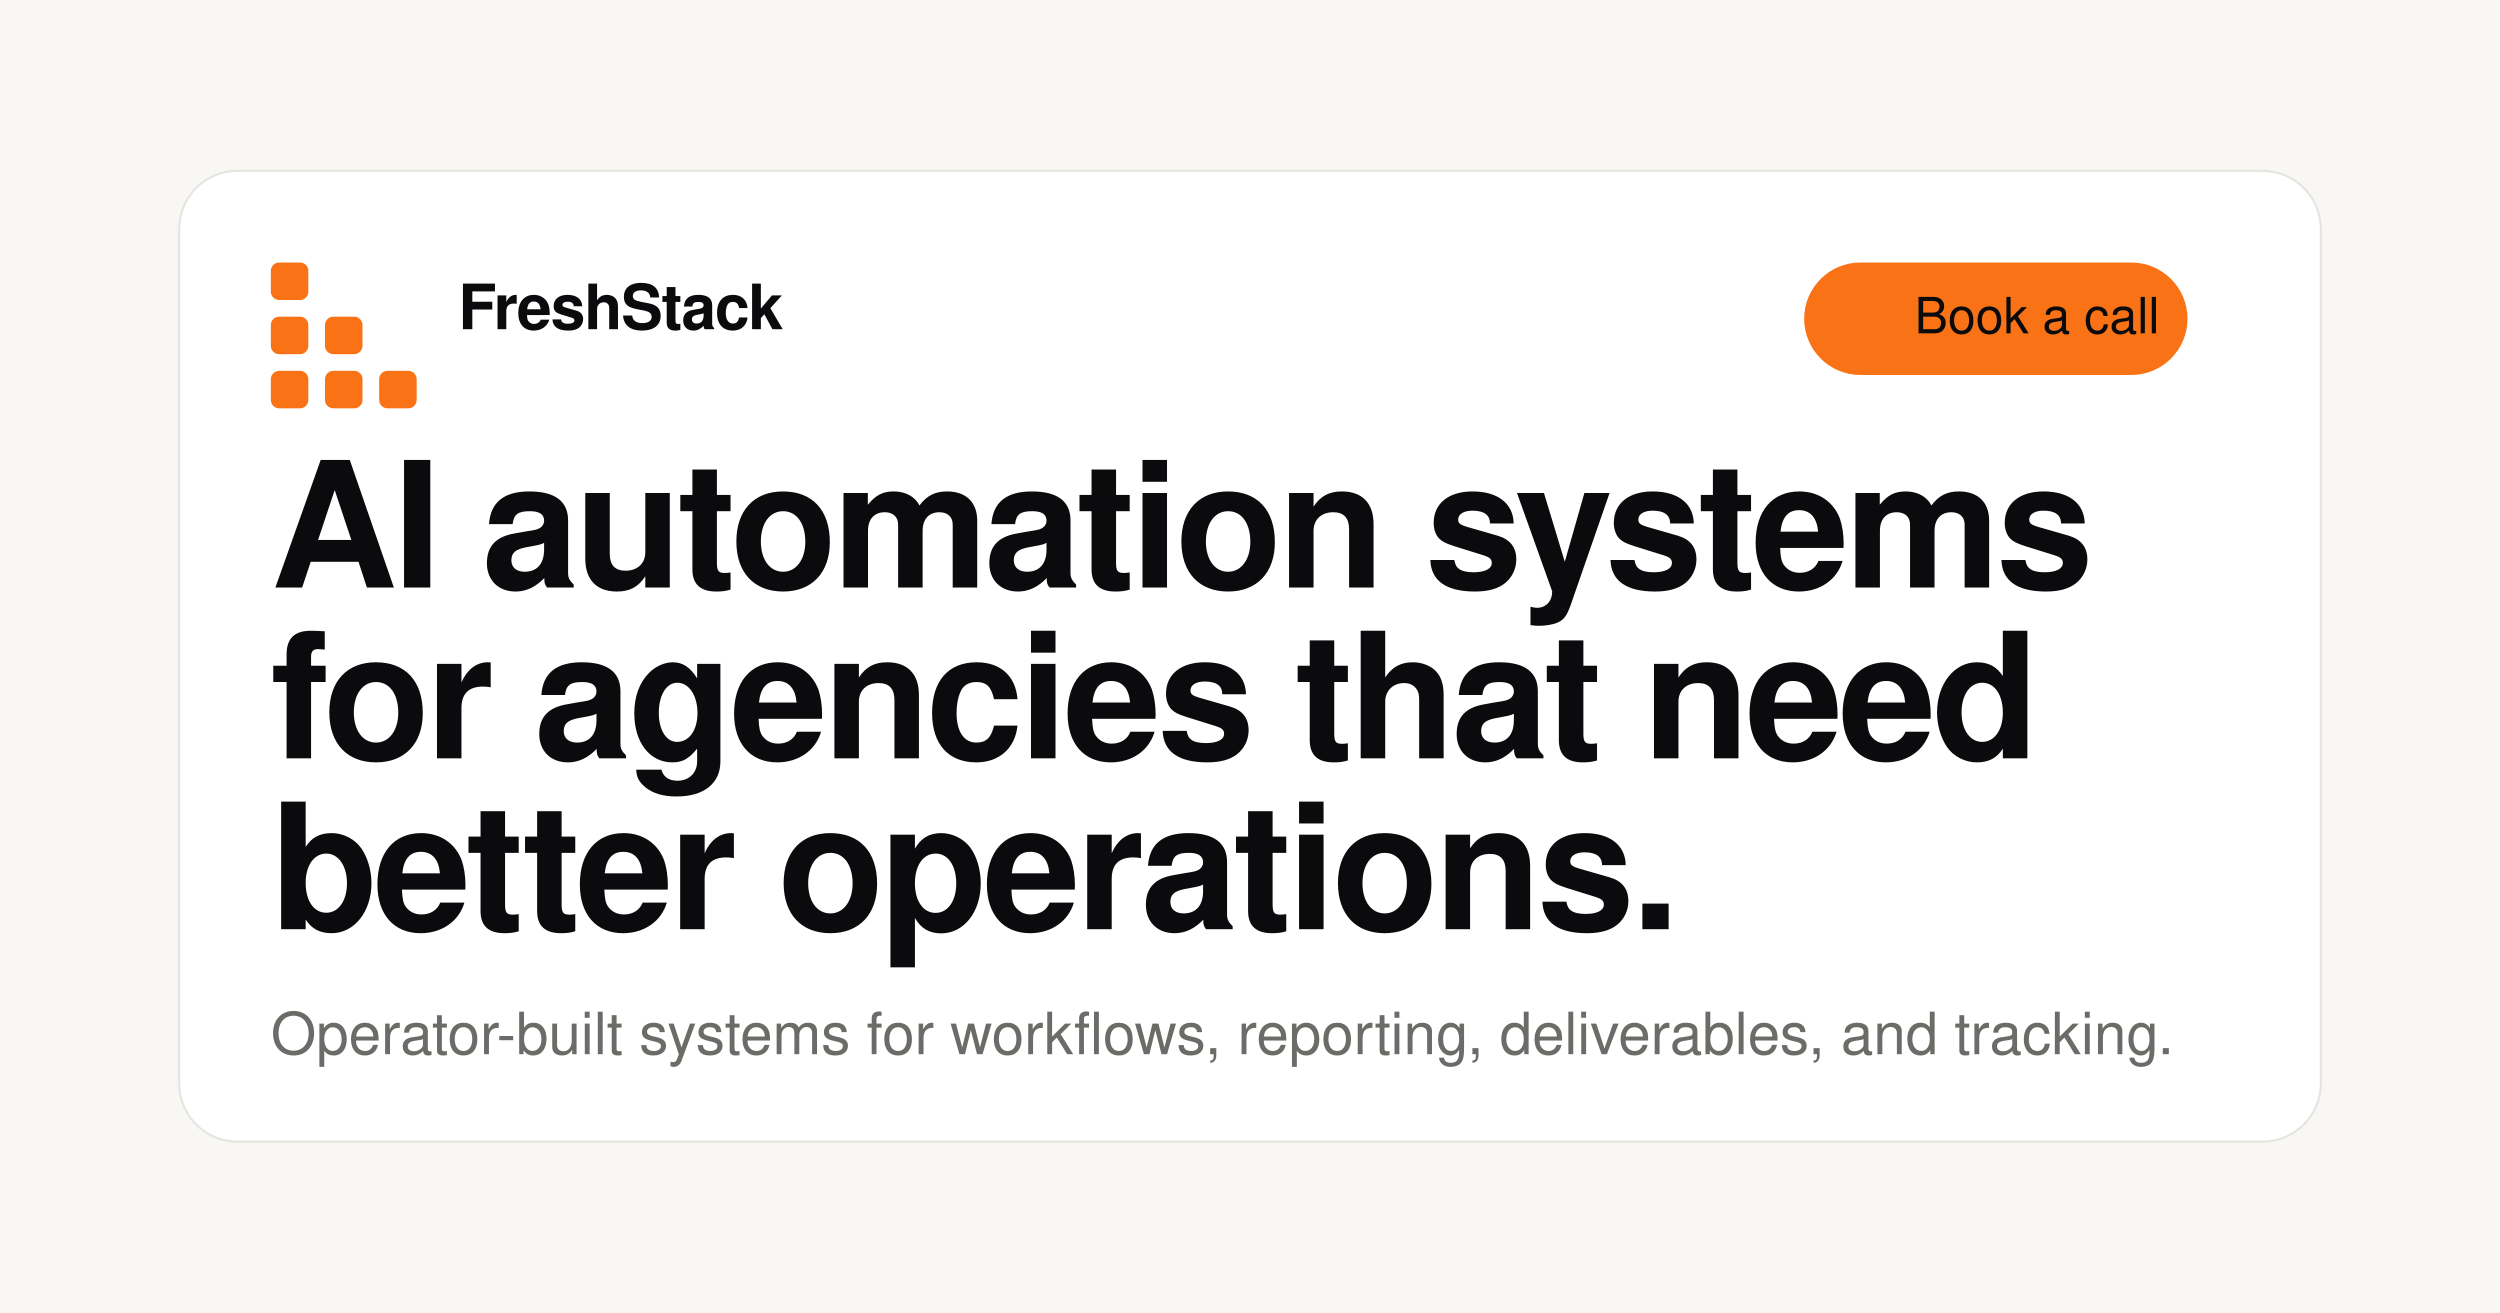
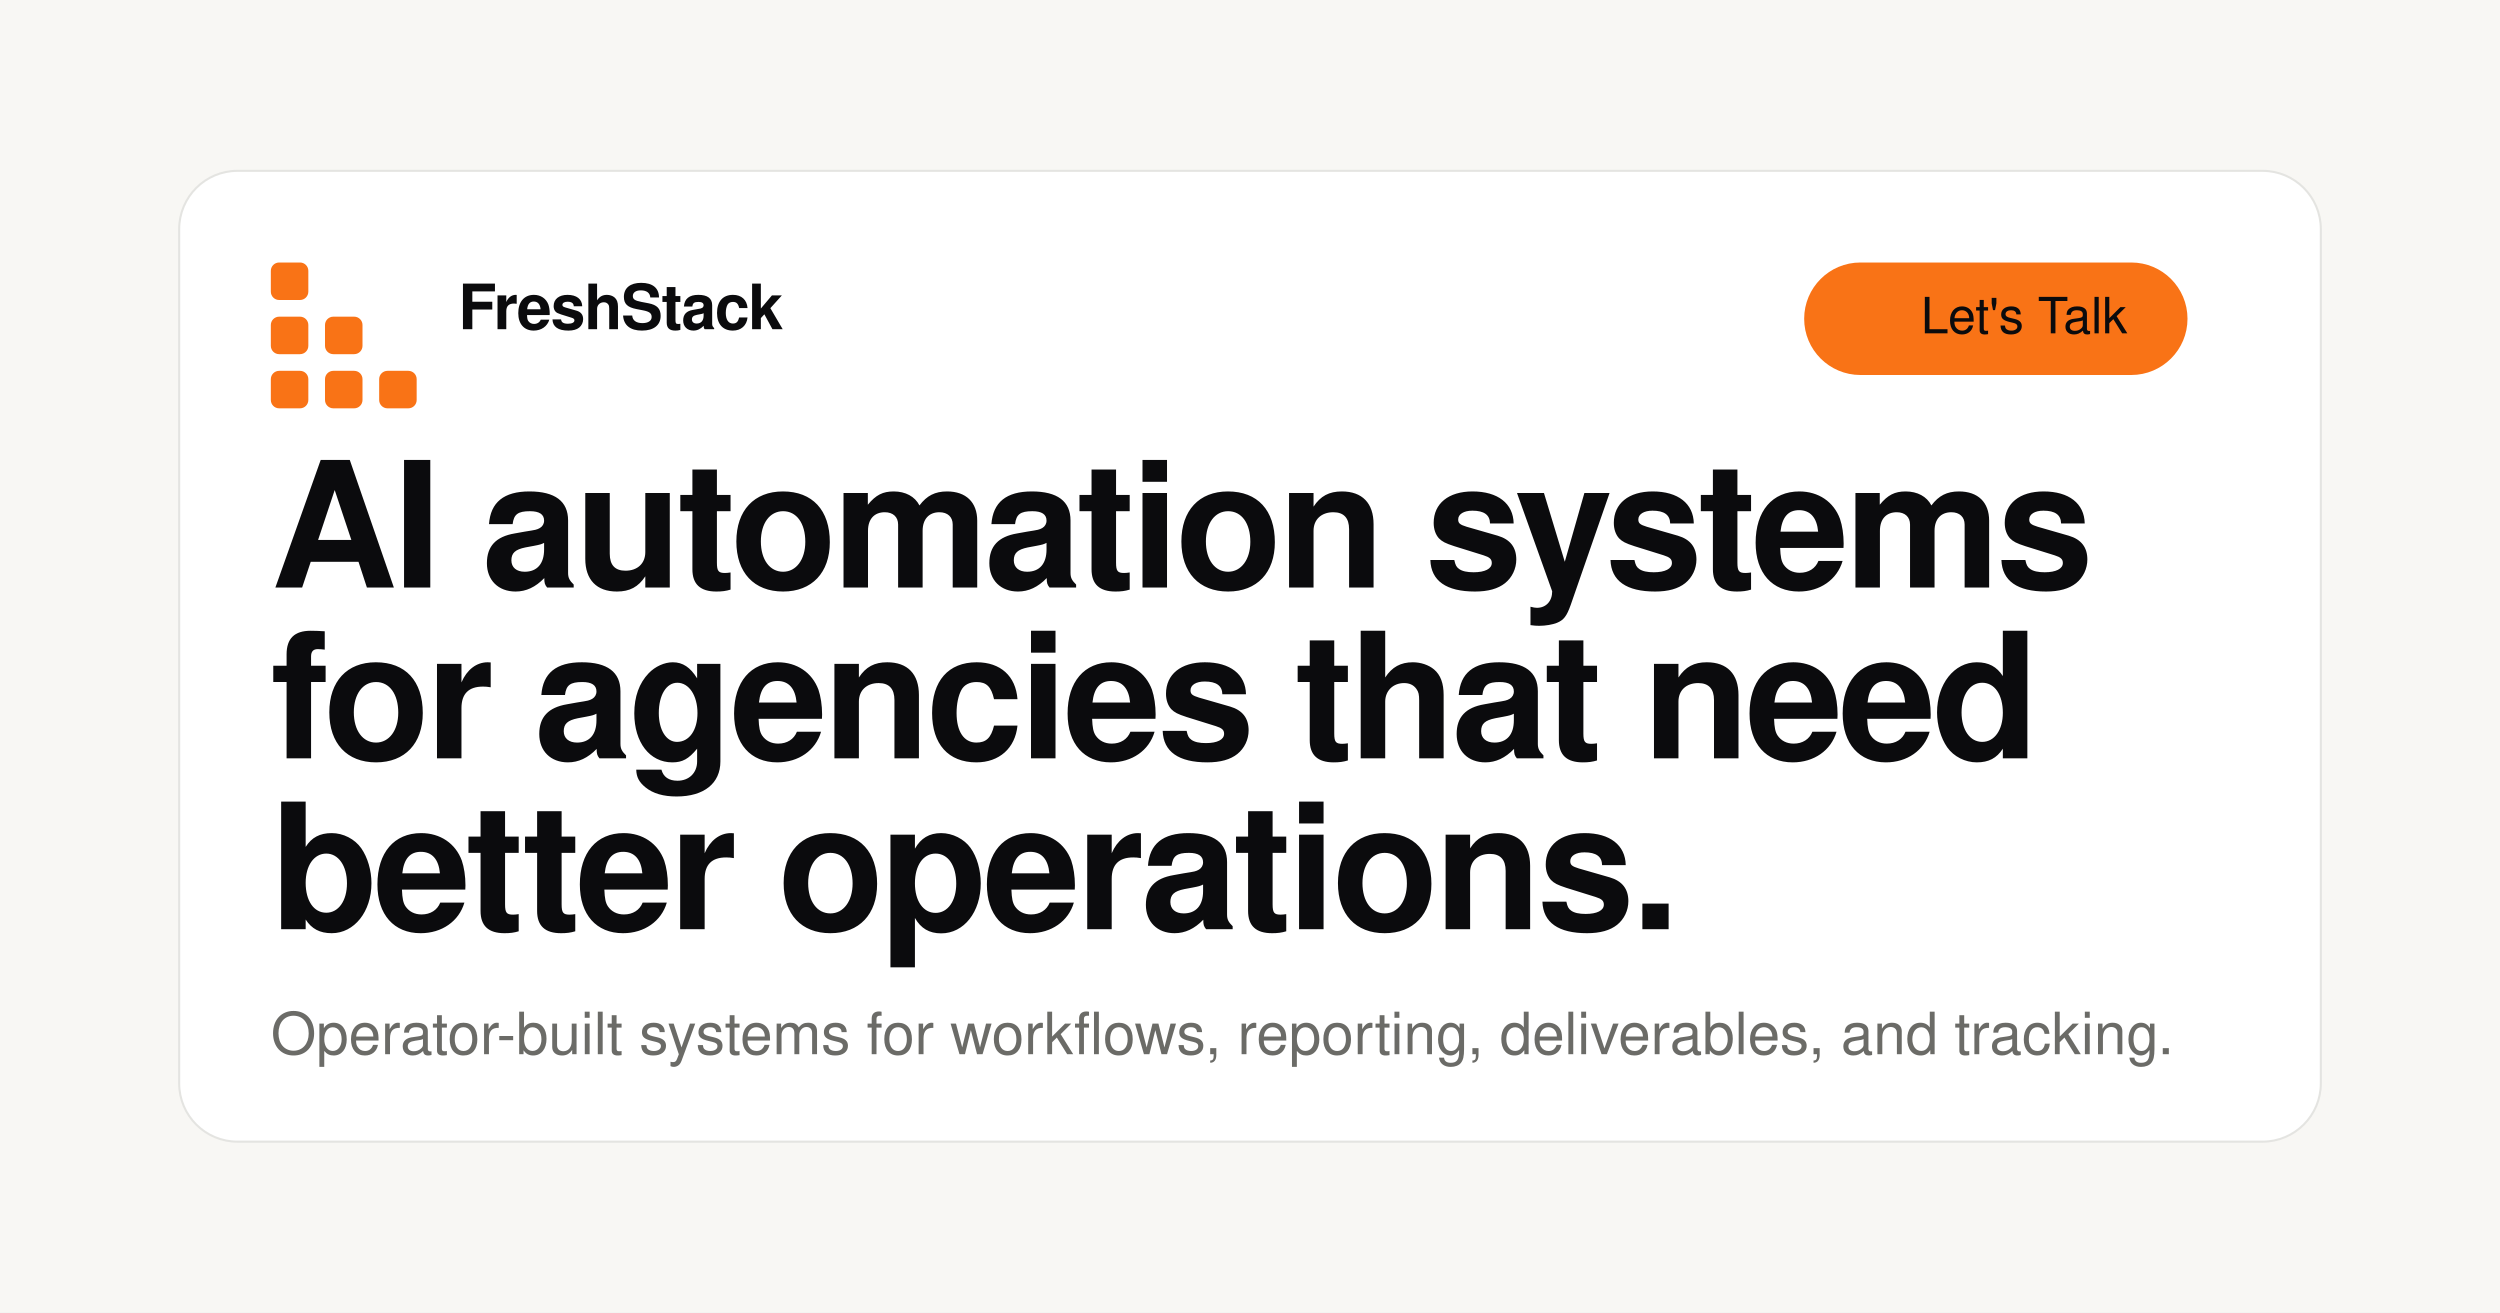
<svg xmlns="http://www.w3.org/2000/svg" width="1200" height="630" viewBox="0 0 1200 630" fill="none">
  <rect width="1200" height="630" fill="#F8F7F4" />
  <rect x="86" y="82" width="1028" height="466" rx="28" fill="#FFFFFF" stroke="#E4E4E1" />
  <rect x="130" y="126" width="18" height="18" rx="4" fill="#F97316" />
  <rect x="130" y="152" width="18" height="18" rx="4" fill="#F97316" />
  <rect x="156" y="152" width="18" height="18" rx="4" fill="#F97316" />
  <rect x="130" y="178" width="18" height="18" rx="4" fill="#F97316" />
  <rect x="156" y="178" width="18" height="18" rx="4" fill="#F97316" />
  <rect x="182" y="178" width="18" height="18" rx="4" fill="#F97316" />
  <text x="220" y="158" fill="#0B0B0D" font-family="'Helvetica Neue', Helvetica, sans-serif" font-size="30" font-weight="700" letter-spacing="-0.6">FreshStack</text>
  <text x="130" y="282" fill="#0B0B0D" font-family="'Helvetica Neue', Helvetica, sans-serif" font-size="84" font-weight="800" letter-spacing="-2">AI automation systems</text>
  <text x="130" y="364" fill="#0B0B0D" font-family="'Helvetica Neue', Helvetica, sans-serif" font-size="84" font-weight="800" letter-spacing="-2">for agencies that need</text>
  <text x="130" y="446" fill="#0B0B0D" font-family="'Helvetica Neue', Helvetica, sans-serif" font-size="84" font-weight="800" letter-spacing="-2">better operations.</text>
  <text x="130" y="506" fill="#6B6B67" font-family="'Helvetica Neue', Helvetica, sans-serif" font-size="28" font-weight="400">Operator-built systems for workflows, reporting, deliverables, and tracking.</text>
  <rect x="866" y="126" width="184" height="54" rx="27" fill="#F97316" />
-   <text x="919" y="160" fill="#0B0B0D" font-family="'Helvetica Neue', Helvetica, sans-serif" font-size="24" font-weight="500">Book a call</text>
+   <text x="922" y="160" fill="#0B0B0D" font-family="'Helvetica Neue', Helvetica, sans-serif" font-size="24" font-weight="500">Let's Talk</text>
</svg>
